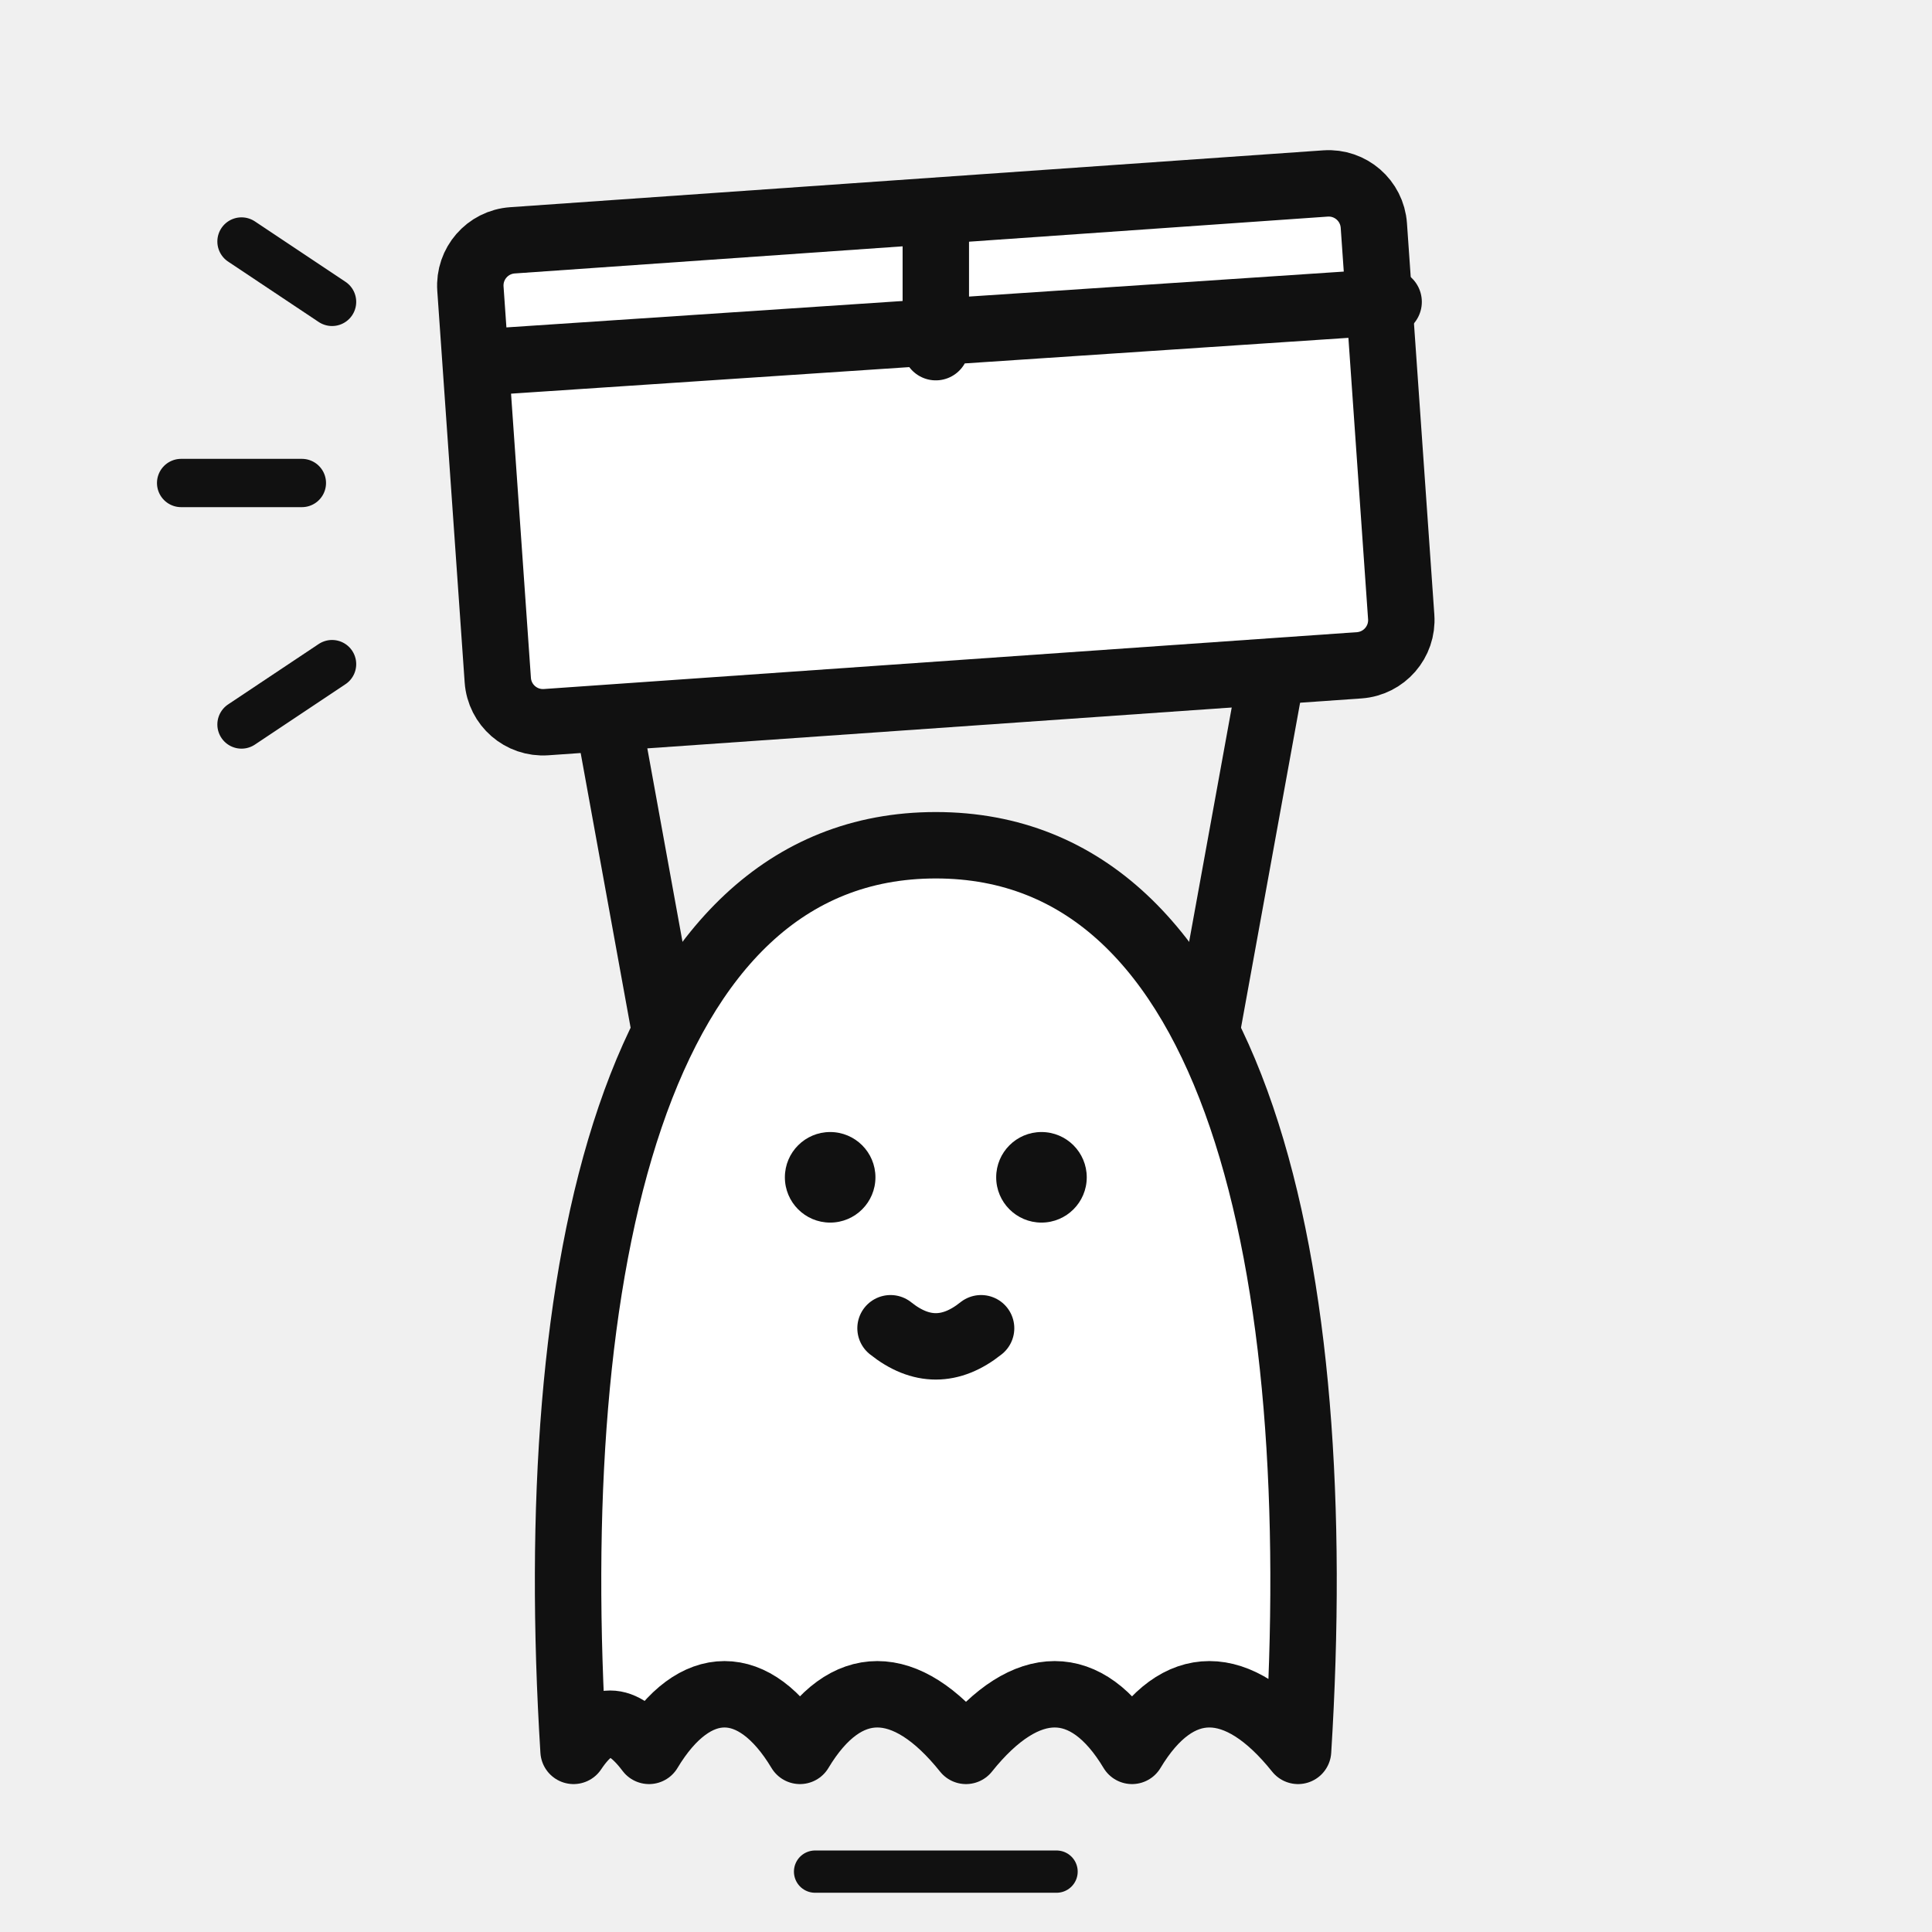
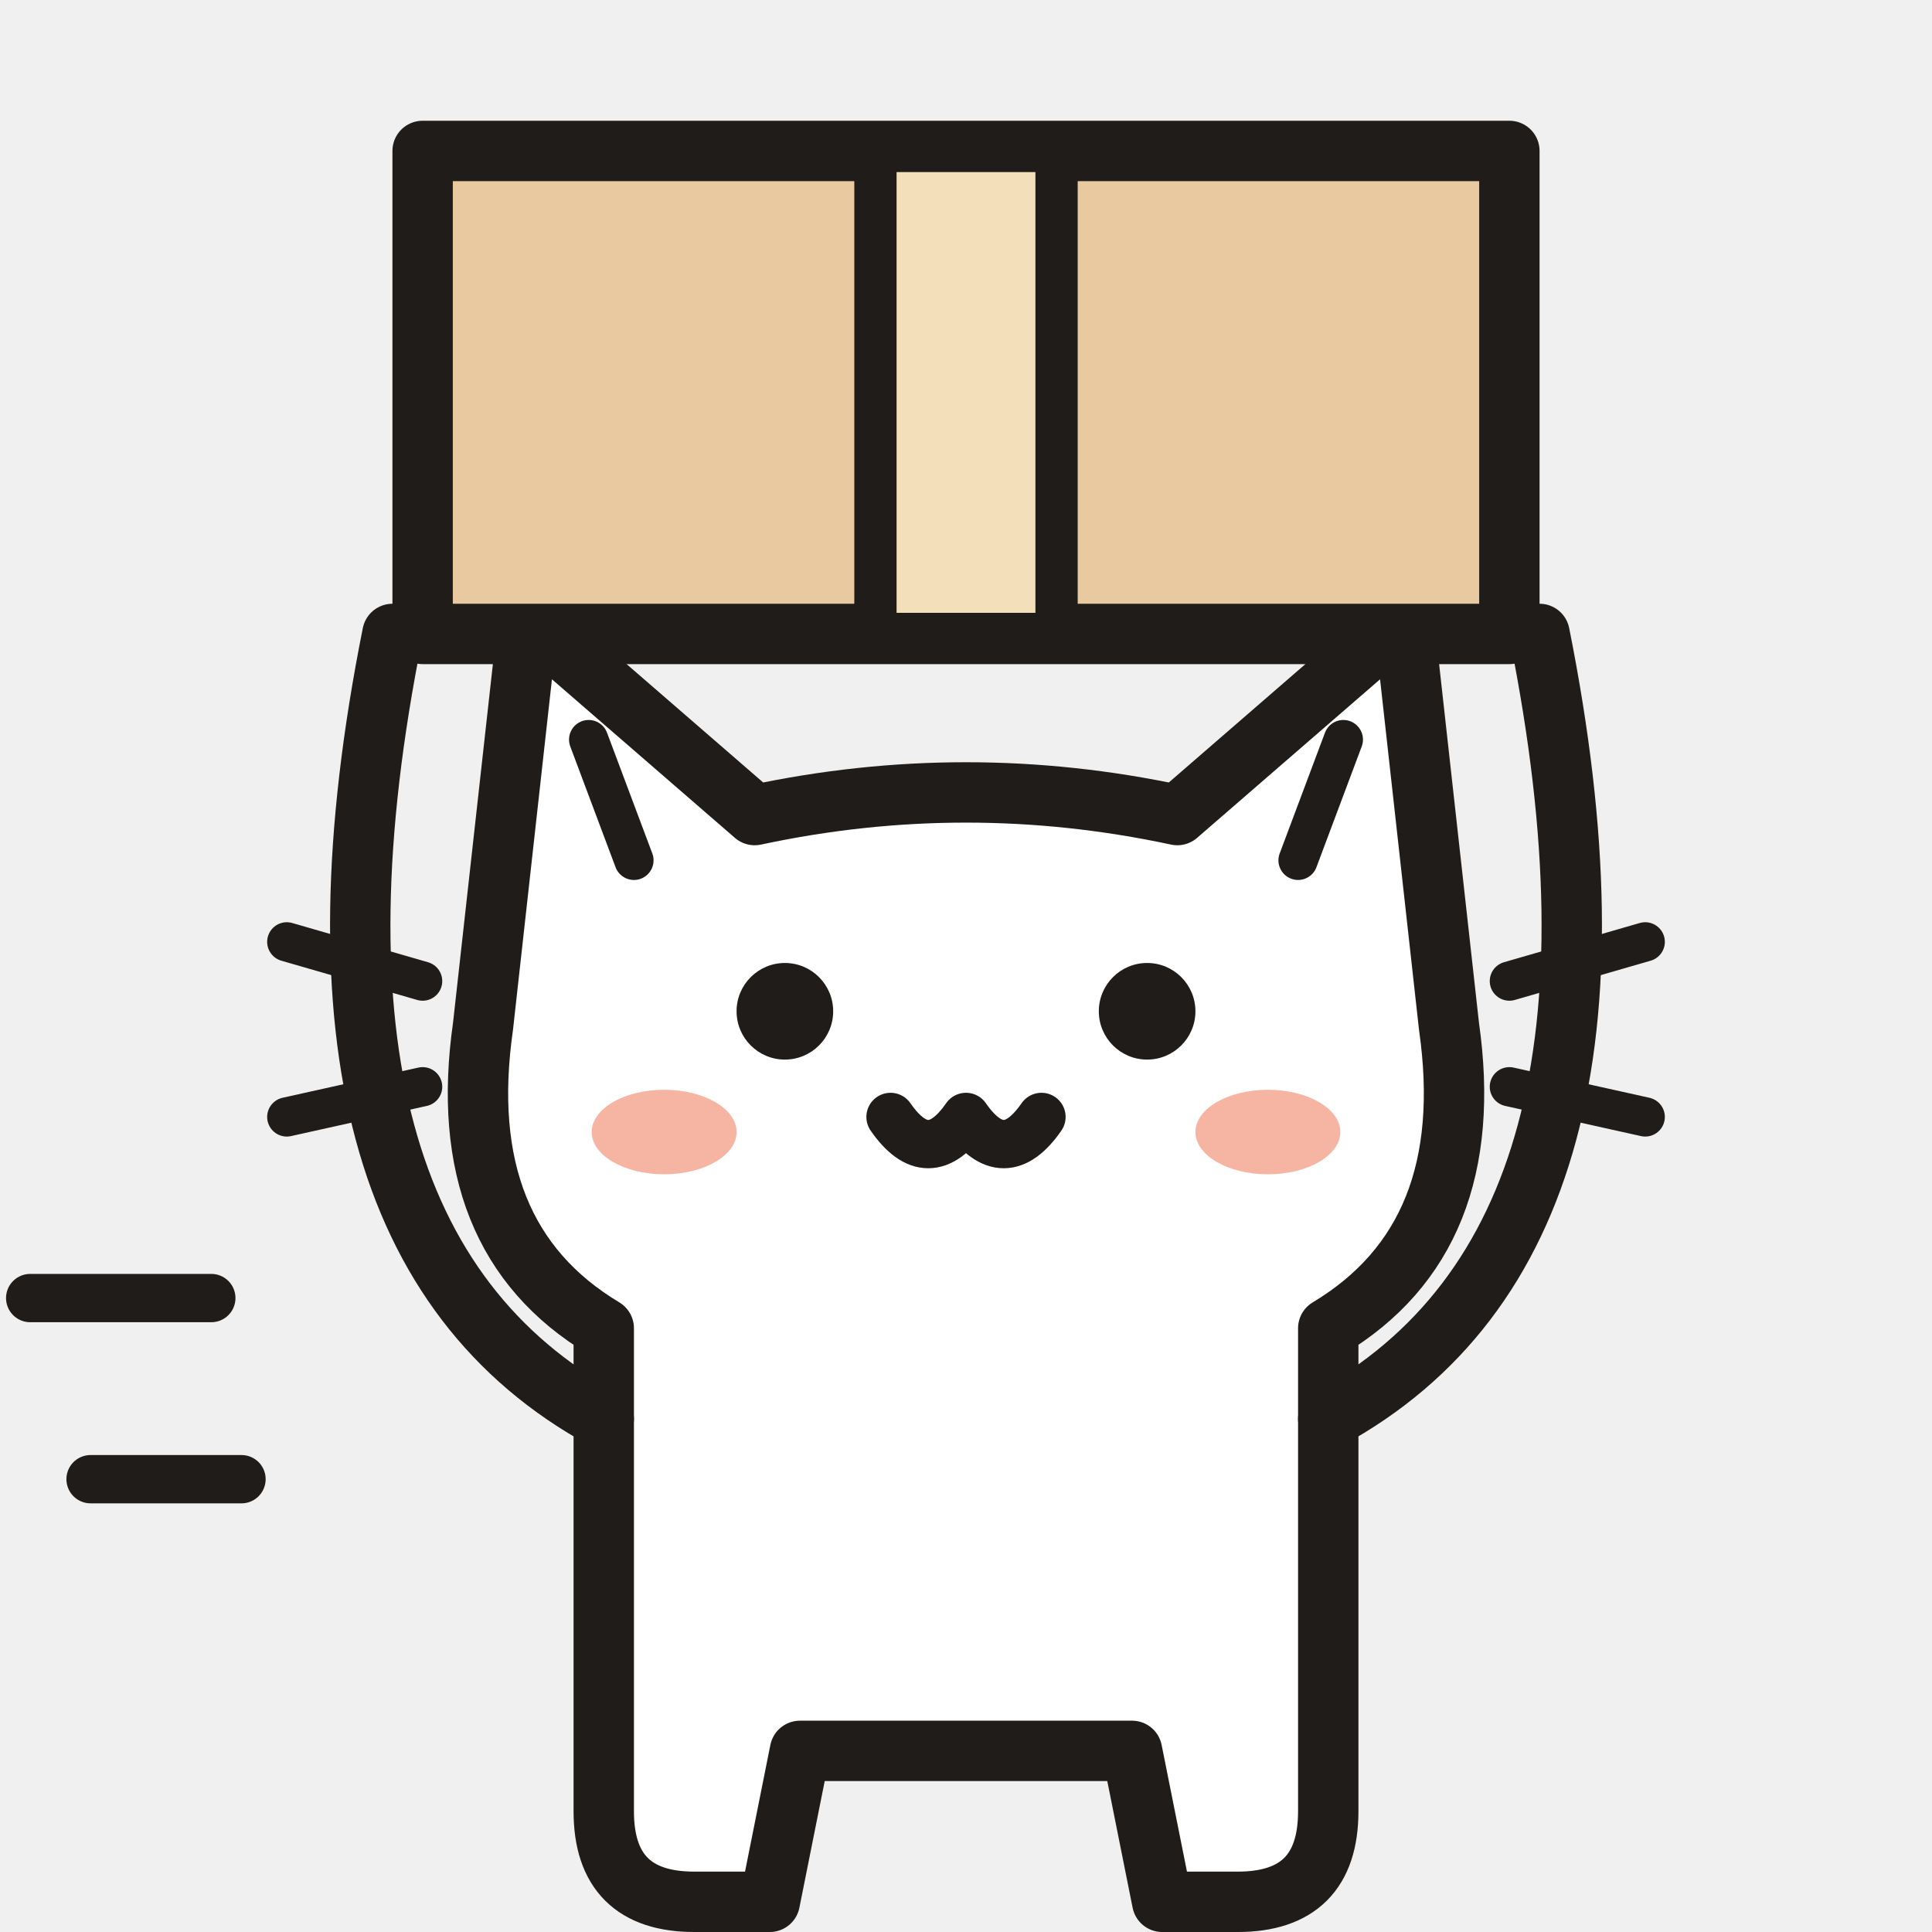
- <svg xmlns="http://www.w3.org/2000/svg" viewBox="0 0 64 64" fill="none" stroke="#111" stroke-width="2.2" stroke-linecap="round" stroke-linejoin="round">
-   <path d="M19 58 C18 42 21 28 31 28 C41 28 44 42 43 58 C41 55.5 39 55.5 37.5 58 C36 55.5 34 55.5 32 58 C30 55.5 28 55.5 26.5 58 C25 55.5 23 55.5 21.5 58 C20.6 56.8 19.8 56.8 19 58 Z" fill="#fff" />
-   <circle cx="27.5" cy="39" r="1.5" fill="#111" stroke="none" />
-   <circle cx="34.5" cy="39" r="1.5" fill="#111" stroke="none" />
-   <path d="M29.5 44 Q31 45.2 32.5 44" />
-   <path d="M22 34 L20 23 M40 34 L42 23" />
-   <rect x="16" y="7" width="30" height="16" rx="1.5" fill="#fff" transform="rotate(-4 31 15)" />
-   <path d="M16 12 L46 10 M31 7 L31 11.5" />
-   <path d="M11 10 l-3 -2 M10 16 h-4 M11 22 l-3 2" stroke-width="1.6" />
-   <path d="M27 62 h8" stroke-width="1.4" />
+ <svg xmlns="http://www.w3.org/2000/svg" viewBox="0 0 64 64" fill="none" stroke="#1f1c19" stroke-width="2" stroke-linecap="round" stroke-linejoin="round">
+   <g transform="translate(12 18)">
+     <path d="M4 16 L5.5 2.5 L13 9 Q20 7.5 27 9 L34.5 2.5 L36 16 Q37 23 32 26 L32 42 Q32 45 29 45 L26.5 45 L25.5 40 L14.5 40 L13.5 45 L11 45 Q8 45 8 42 L8 26 Q3 23 4 16 Z" fill="#fff" />
+     <path d="M7.5 6.5 L9 10.5 M32.5 6.5 L31 10.5" stroke-width="1.3" />
+     <ellipse cx="10" cy="19.5" rx="2.4" ry="1.4" fill="#f6b4a3" stroke="none" />
+     <ellipse cx="30" cy="19.5" rx="2.4" ry="1.4" fill="#f6b4a3" stroke="none" />
+     <circle cx="14" cy="15.5" r="1.6" fill="#1f1c19" stroke="none" />
+     <circle cx="26" cy="15.5" r="1.6" fill="#1f1c19" stroke="none" />
+     <path d="M17.5 19 q1.25 1.8 2.5 0 q1.25 1.8 2.5 0" stroke-width="1.6" />
+     <path d="M2 14.5 L-2.5 13.2 M2 18 L-2.5 19 M38 14.5 L42.5 13.2 M38 18 L42.5 19" stroke-width="1.3" />
+   </g>
+   <path d="M20 47 Q9 41 13 21" />
+   <path d="M44 47 Q55 41 51 21" />
+   <path d="M14 5 h36 v16 h-36 z" fill="#e8c9a0" />
+   <path d="M29 5 h6 v16 h-6 z" fill="#f3dfba" stroke-width="1.4" />
+   <path d="M1 43 h6 M3 49 h5" stroke-width="1.6" />
</svg>
